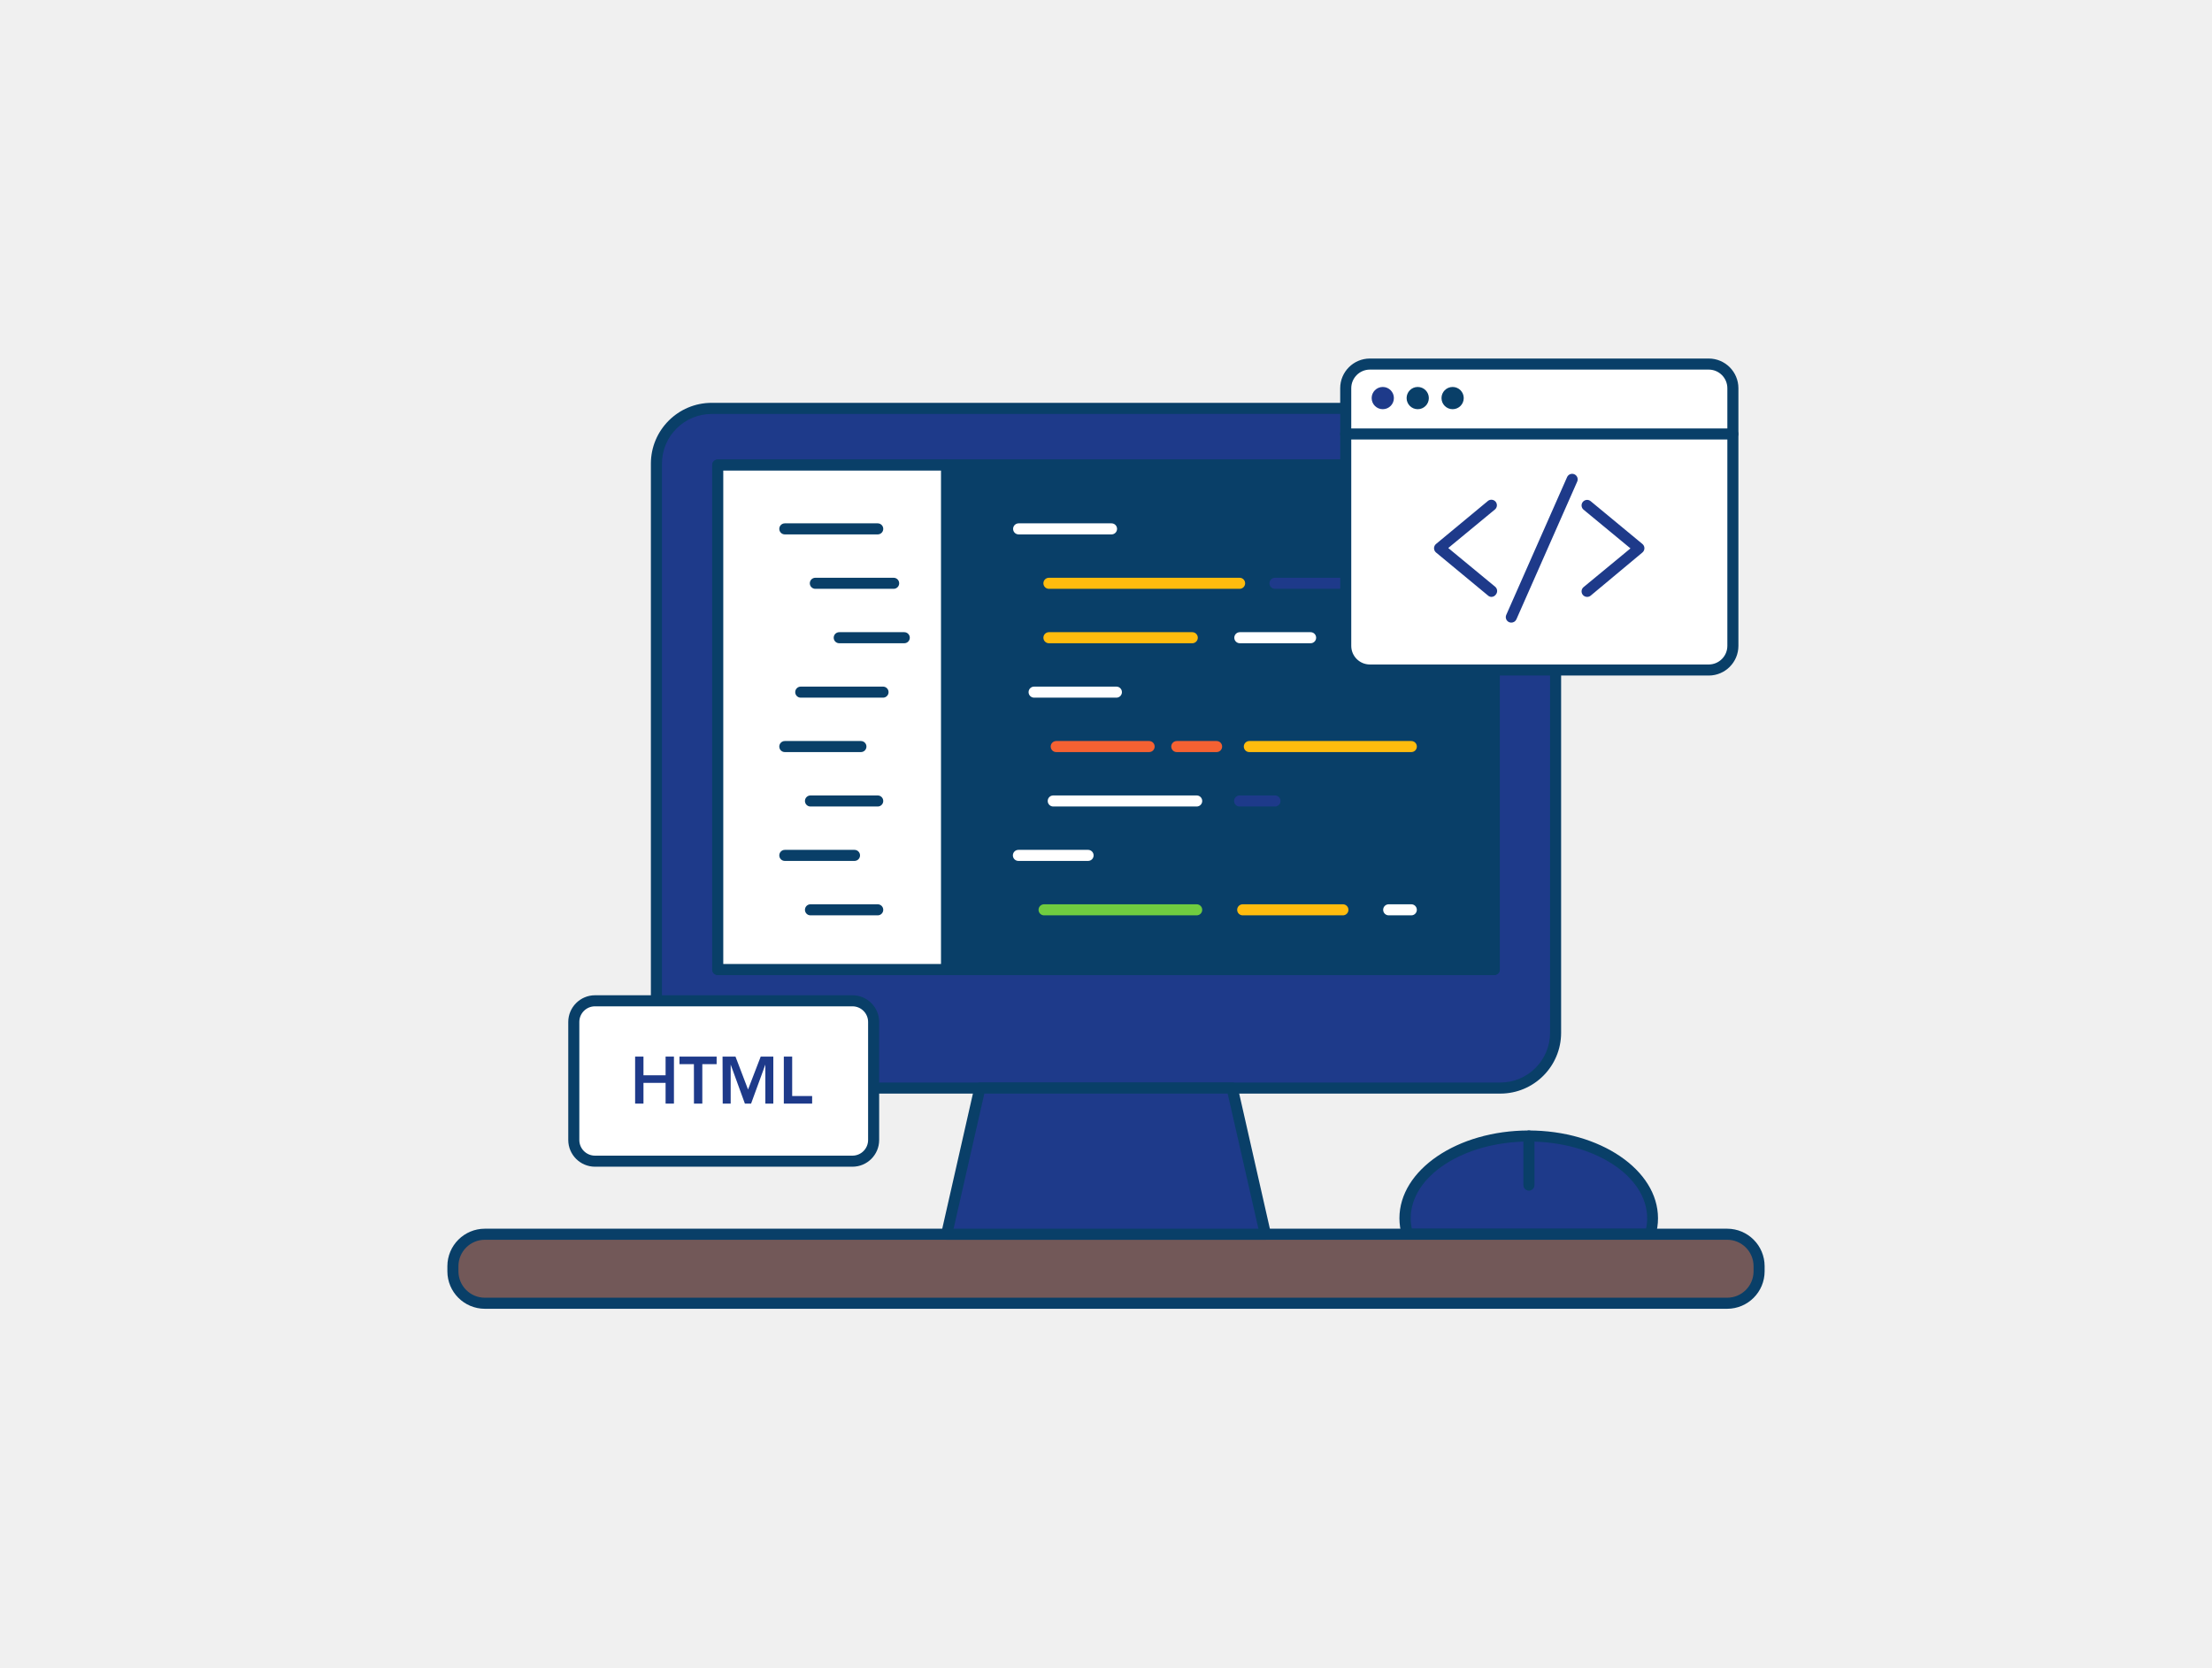
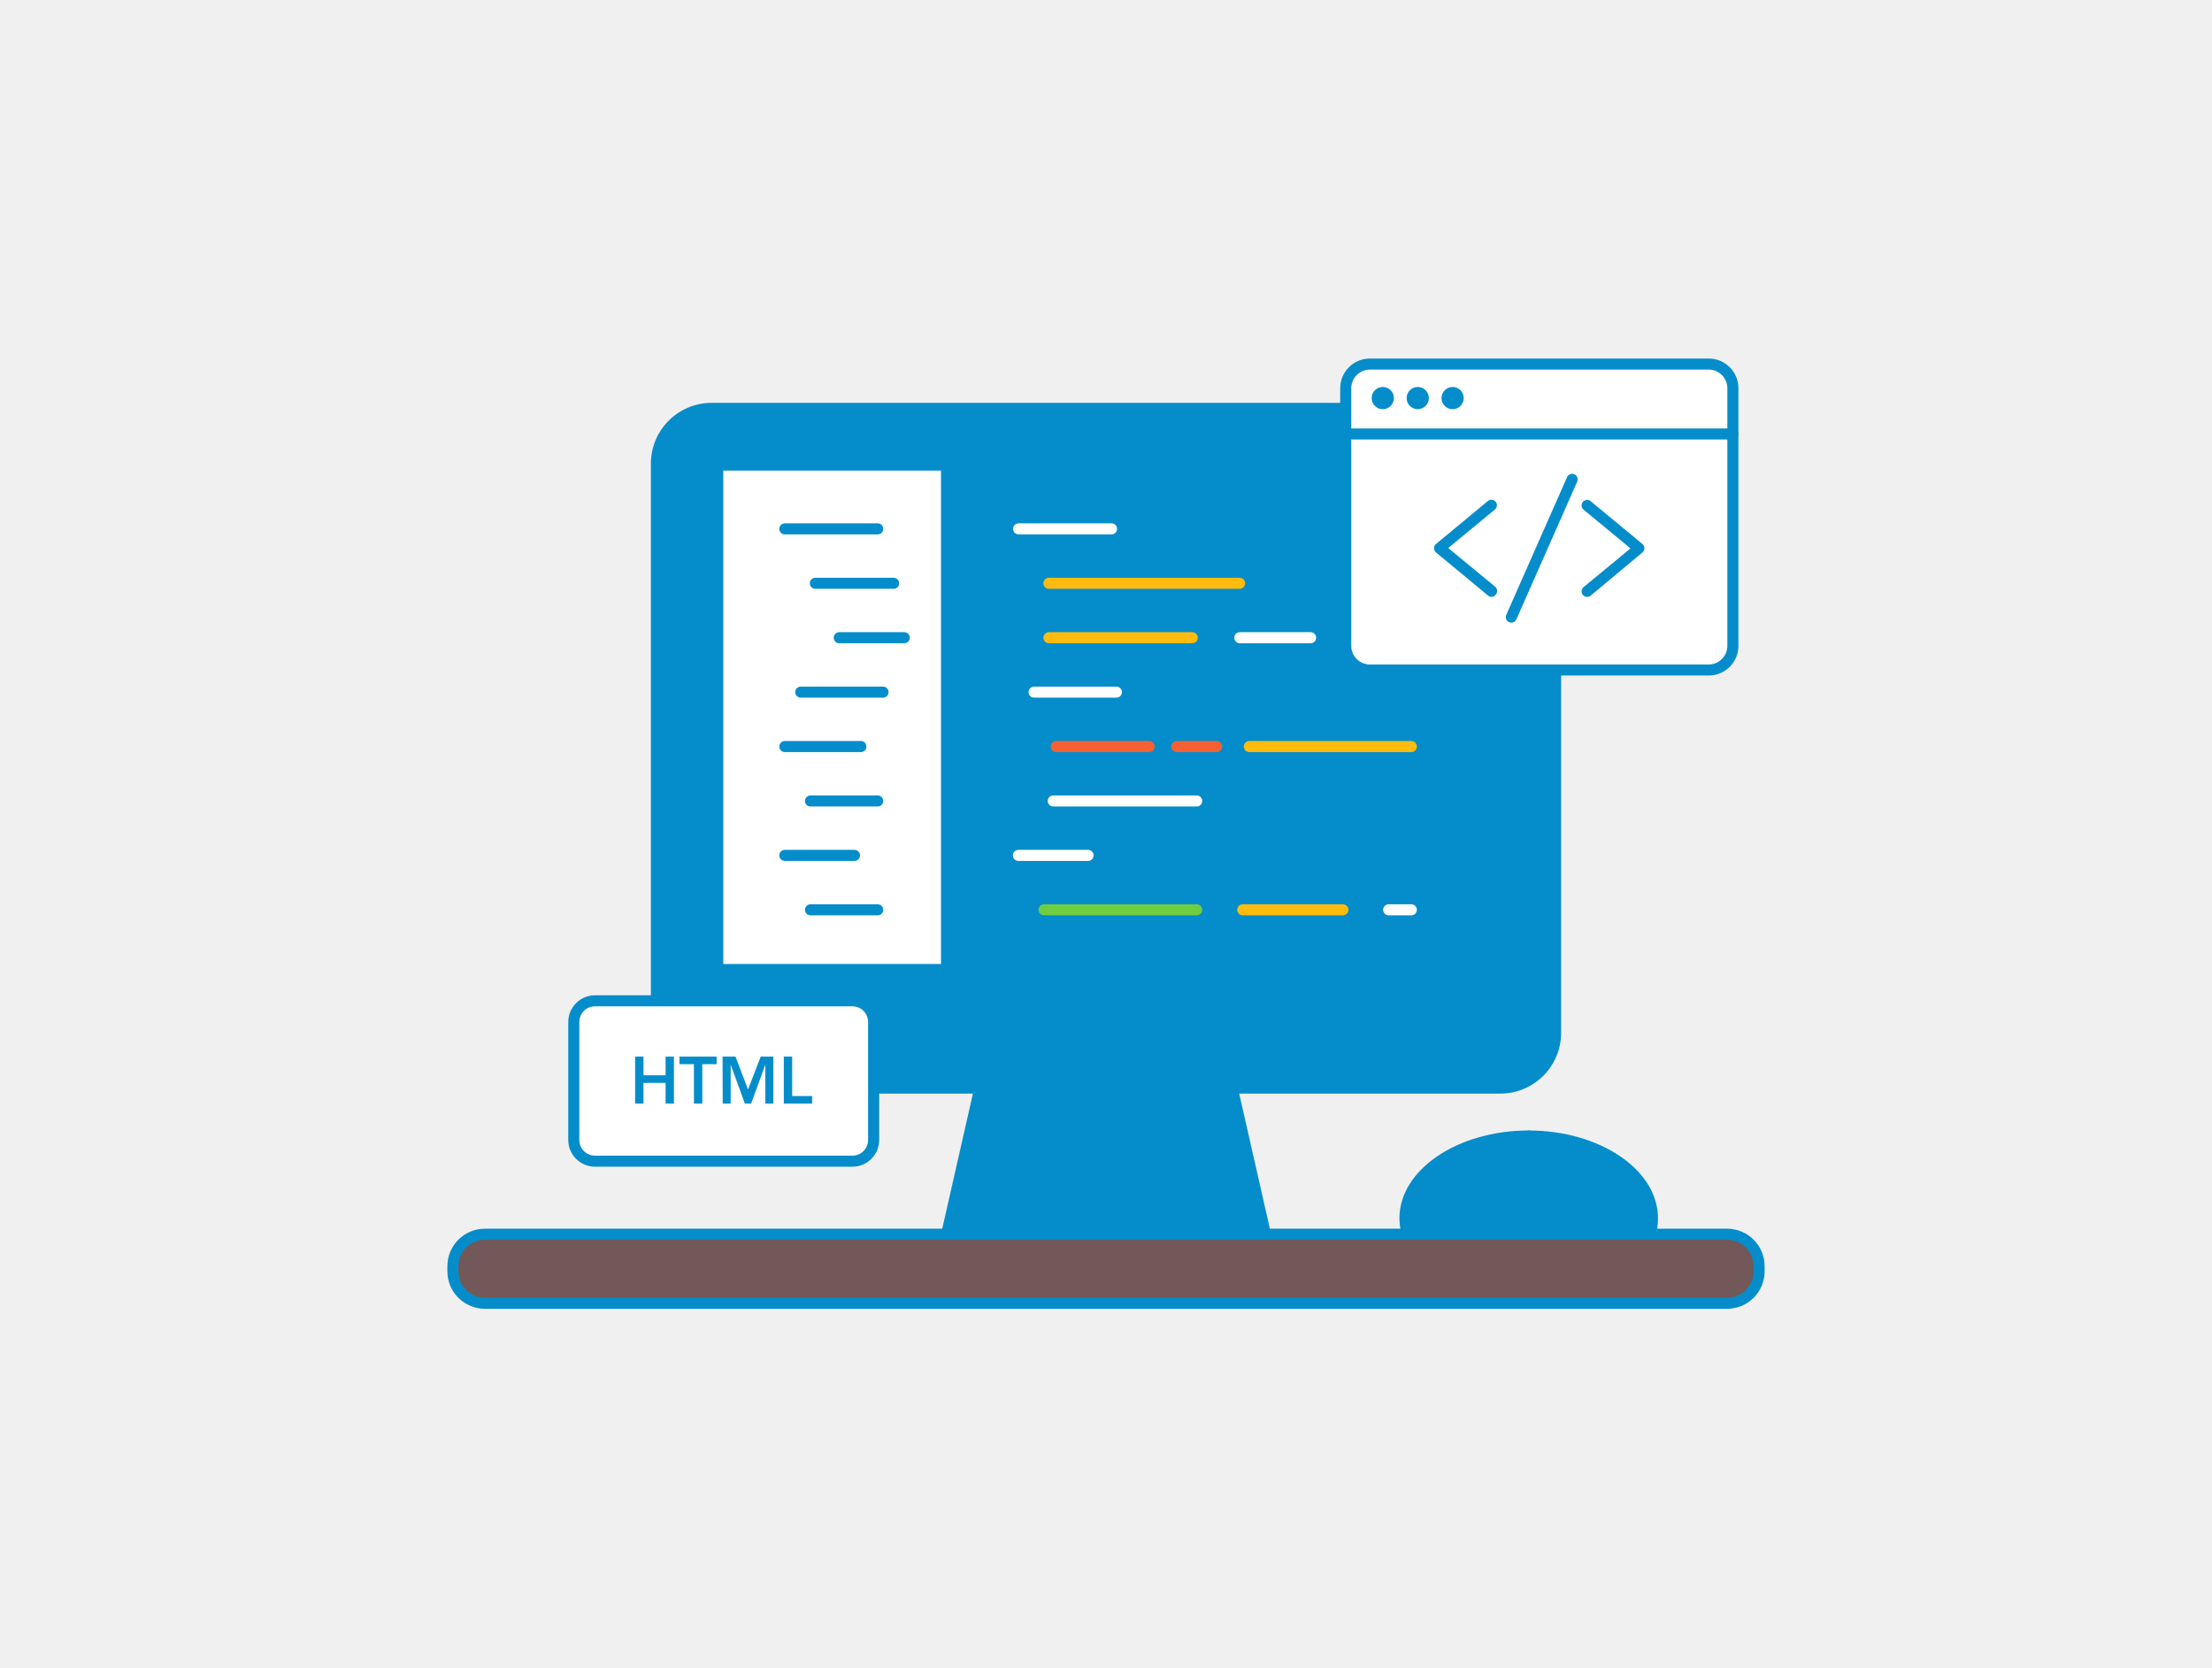
<svg xmlns="http://www.w3.org/2000/svg" viewBox="0 0 400 300" width="406" height="306" class="illustration styles_illustrationTablet__1DWOa">
  <g id="_03_web_development_outline" data-name="#03_web_development_outline">
-     <path d="M298.44,222.43a10.34,10.34,0,0,0,.42-2.88c0-8.22-10-14.88-22.38-14.88s-22.38,6.66-22.38,14.88a10,10,0,0,0,.43,2.88Z" fill="#1e3a8a" />
-     <path d="M298.44,223.43H254.53a1,1,0,0,1-1-.72,11.2,11.2,0,0,1-.47-3.16c0-8.76,10.49-15.88,23.38-15.88s23.38,7.12,23.38,15.88a10.86,10.86,0,0,1-.47,3.16A1,1,0,0,1,298.44,223.43Zm-43.14-2h42.36a9.32,9.32,0,0,0,.2-1.88c0-7.66-9.59-13.88-21.38-13.88s-21.38,6.22-21.38,13.88A9.32,9.32,0,0,0,255.3,221.43Z" fill="#093f68" />
-     <path d="M276.48,214.55a1,1,0,0,1-1-1v-8.88a1,1,0,1,1,2,0v8.88A1,1,0,0,1,276.48,214.55Z" fill="#093f68" />
+     <path d="M298.44,222.43a10.34,10.34,0,0,0,.42-2.88c0-8.22-10-14.88-22.38-14.88s-22.38,6.66-22.38,14.88a10,10,0,0,0,.43,2.88Z" fill="#048dca" />
+     <path d="M298.44,223.43H254.53a1,1,0,0,1-1-.72,11.2,11.2,0,0,1-.47-3.16c0-8.76,10.49-15.88,23.38-15.88s23.38,7.12,23.38,15.88a10.86,10.86,0,0,1-.47,3.16A1,1,0,0,1,298.44,223.43Zm-43.14-2h42.36a9.32,9.32,0,0,0,.2-1.88c0-7.66-9.59-13.88-21.38-13.88s-21.38,6.22-21.38,13.88A9.32,9.32,0,0,0,255.3,221.43Z" fill="#048dca" />
+     <path d="M276.48,214.55a1,1,0,0,1-1-1v-8.88a1,1,0,1,1,2,0v8.88A1,1,0,0,1,276.48,214.55Z" fill="#048dca" />
    <rect x="81.9" y="222.43" width="236.2" height="12.48" rx="5.77" fill="#725858" />
-     <path d="M312.33,235.91H87.67a6.78,6.78,0,0,1-6.77-6.77v-.94a6.78,6.78,0,0,1,6.77-6.77H312.33a6.78,6.78,0,0,1,6.77,6.77v.94A6.78,6.78,0,0,1,312.33,235.91ZM87.67,223.43a4.78,4.78,0,0,0-4.77,4.77v.94a4.78,4.78,0,0,0,4.77,4.77H312.33a4.78,4.78,0,0,0,4.77-4.77v-.94a4.78,4.78,0,0,0-4.77-4.77Z" fill="#093f68" />
-     <rect x="118.71" y="73.11" width="162.58" height="122.89" rx="9.99" fill="#1e3a8a" />
-     <path d="M271.3,197H128.7a11,11,0,0,1-11-11V83.1a11,11,0,0,1,11-11H271.3a11,11,0,0,1,11,11V186A11,11,0,0,1,271.3,197ZM128.7,74.11a9,9,0,0,0-9,9V186a9,9,0,0,0,9,9H271.3a9,9,0,0,0,9-9V83.1a9,9,0,0,0-9-9Z" fill="#093f68" />
-     <polygon points="228.82 222.43 171.18 222.43 177.2 196 222.8 196 228.82 222.43" fill="#1e3a8a" />
-     <path d="M228.82,223.43H171.18a1,1,0,0,1-.78-.38,1,1,0,0,1-.19-.84l6-26.43a1,1,0,0,1,1-.78h45.6a1,1,0,0,1,1,.78l6,26.43a1,1,0,0,1-.19.84A1,1,0,0,1,228.82,223.43Zm-56.38-2h55.12L222,197H178Z" fill="#093f68" />
+     <path d="M312.33,235.91H87.67a6.78,6.78,0,0,1-6.77-6.77v-.94a6.78,6.78,0,0,1,6.77-6.77H312.33a6.78,6.78,0,0,1,6.77,6.77v.94A6.78,6.78,0,0,1,312.33,235.91ZM87.67,223.43a4.78,4.78,0,0,0-4.77,4.77v.94a4.78,4.78,0,0,0,4.77,4.77H312.33a4.78,4.78,0,0,0,4.77-4.77v-.94a4.78,4.78,0,0,0-4.77-4.77Z" fill="#048dca" />
+     <rect x="118.71" y="73.11" width="162.58" height="122.89" rx="9.99" fill="#048dca" />
+     <path d="M271.3,197H128.7a11,11,0,0,1-11-11V83.1a11,11,0,0,1,11-11H271.3a11,11,0,0,1,11,11V186A11,11,0,0,1,271.3,197ZM128.7,74.11a9,9,0,0,0-9,9V186a9,9,0,0,0,9,9H271.3a9,9,0,0,0,9-9V83.1a9,9,0,0,0-9-9Z" fill="#048dca" />
+     <polygon points="228.82 222.43 171.18 222.43 177.2 196 222.8 196 228.82 222.43" fill="#048dca" />
+     <path d="M228.82,223.43H171.18a1,1,0,0,1-.78-.38,1,1,0,0,1-.19-.84l6-26.43a1,1,0,0,1,1-.78h45.6a1,1,0,0,1,1,.78l6,26.43a1,1,0,0,1-.19.84A1,1,0,0,1,228.82,223.43Zm-56.38-2h55.12L222,197H178Z" fill="#048dca" />
    <rect x="129.79" y="83.35" width="140.41" height="91.21" fill="#fff" />
-     <path d="M270.21,175.56H129.79a1,1,0,0,1-1-1V83.35a1,1,0,0,1,1-1H270.21a1,1,0,0,1,1,1v91.21A1,1,0,0,1,270.21,175.56Zm-139.42-2H269.21V84.35H130.79Z" fill="#093f68" />
+     <path d="M270.21,175.56H129.79a1,1,0,0,1-1-1V83.35a1,1,0,0,1,1-1H270.21a1,1,0,0,1,1,1v91.21A1,1,0,0,1,270.21,175.56Zm-139.42-2H269.21V84.35H130.79Z" fill="#048dca" />
    <rect x="129.79" y="83.35" width="41.39" height="91.21" fill="#fff" />
-     <path d="M171.18,175.56H129.79a1,1,0,0,1-1-1V83.35a1,1,0,0,1,1-1h41.39a1,1,0,0,1,1,1v91.21A1,1,0,0,1,171.18,175.56Zm-40.39-2h39.39V84.35H130.79Z" fill="#093f68" />
-     <rect x="171.18" y="83.35" width="99.02" height="91.21" fill="#093f68" />
-     <path d="M270.21,175.56h-99a1,1,0,0,1-1-1V83.35a1,1,0,0,1,1-1h99a1,1,0,0,1,1,1v91.21A1,1,0,0,1,270.21,175.56Zm-98-2h97V84.35h-97Z" fill="#093f68" />
-     <path d="M158.72,95.89h-16.8a1,1,0,0,1,0-2h16.8a1,1,0,0,1,0,2Z" fill="#093f68" />
-     <path d="M161.6,105.73H147.44a1,1,0,0,1,0-2H161.6a1,1,0,0,1,0,2Z" fill="#093f68" />
-     <path d="M163.52,115.57H151.76a1,1,0,0,1,0-2h11.76a1,1,0,1,1,0,2Z" fill="#093f68" />
-     <path d="M159.68,125.41H144.8a1,1,0,0,1,0-2h14.88a1,1,0,0,1,0,2Z" fill="#093f68" />
-     <path d="M155.68,135.25H141.92a1,1,0,1,1,0-2h13.76a1,1,0,0,1,0,2Z" fill="#093f68" />
-     <path d="M158.72,145.09H146.56a1,1,0,0,1,0-2h12.16a1,1,0,0,1,0,2Z" fill="#093f68" />
-     <path d="M154.52,154.93h-12.6a1,1,0,0,1,0-2h12.6a1,1,0,1,1,0,2Z" fill="#093f68" />
-     <path d="M158.72,164.77H146.56a1,1,0,0,1,0-2h12.16a1,1,0,0,1,0,2Z" fill="#093f68" />
+     <path d="M171.18,175.56H129.79a1,1,0,0,1-1-1V83.35a1,1,0,0,1,1-1h41.39a1,1,0,0,1,1,1v91.21A1,1,0,0,1,171.18,175.56Zm-40.39-2h39.39V84.35H130.79Z" fill="#048dca" />
+     <rect x="171.18" y="83.35" width="99.02" height="91.21" fill="#048dca" />
+     <path d="M270.21,175.56h-99a1,1,0,0,1-1-1V83.35a1,1,0,0,1,1-1h99a1,1,0,0,1,1,1v91.21A1,1,0,0,1,270.21,175.56Zm-98-2h97V84.35h-97Z" fill="#048dca" />
+     <path d="M158.72,95.89h-16.8a1,1,0,0,1,0-2h16.8a1,1,0,0,1,0,2Z" fill="#048dca" />
+     <path d="M161.6,105.73H147.44a1,1,0,0,1,0-2H161.6a1,1,0,0,1,0,2Z" fill="#048dca" />
+     <path d="M163.52,115.57H151.76a1,1,0,0,1,0-2h11.76a1,1,0,1,1,0,2Z" fill="#048dca" />
+     <path d="M159.68,125.41H144.8a1,1,0,0,1,0-2h14.88a1,1,0,0,1,0,2Z" fill="#048dca" />
+     <path d="M155.68,135.25H141.92a1,1,0,1,1,0-2h13.76a1,1,0,0,1,0,2Z" fill="#048dca" />
+     <path d="M158.72,145.09H146.56a1,1,0,0,1,0-2h12.16a1,1,0,0,1,0,2Z" fill="#048dca" />
+     <path d="M154.52,154.93h-12.6a1,1,0,0,1,0-2h12.6a1,1,0,1,1,0,2Z" fill="#048dca" />
+     <path d="M158.72,164.77H146.56a1,1,0,0,1,0-2h12.16a1,1,0,0,1,0,2Z" fill="#048dca" />
    <path d="M201,95.89h-16.8a1,1,0,0,1,0-2H201a1,1,0,0,1,0,2Z" fill="#fff" />
    <path d="M224.16,105.73H189.68a1,1,0,0,1,0-2h34.48a1,1,0,0,1,0,2Z" fill="#ffbc0e" />
    <path d="M215.6,115.57H189.68a1,1,0,0,1,0-2H215.6a1,1,0,0,1,0,2Z" fill="#ffbc0e" />
    <path d="M201.92,125.41H187a1,1,0,0,1,0-2h14.88a1,1,0,0,1,0,2Z" fill="#fff" />
    <path d="M207.84,135.25H191a1,1,0,1,1,0-2h16.8a1,1,0,1,1,0,2Z" fill="#f56132" />
    <path d="M216.4,145.09H190.46a1,1,0,0,1,0-2H216.4a1,1,0,0,1,0,2Z" fill="#fff" />
    <path d="M196.76,154.93h-12.6a1,1,0,0,1,0-2h12.6a1,1,0,0,1,0,2Z" fill="#fff" />
    <path d="M216.4,164.77H188.8a1,1,0,0,1,0-2h27.6a1,1,0,0,1,0,2Z" fill="#70cc40" />
    <path d="M242.84,164.77H224.72a1,1,0,0,1,0-2h18.12a1,1,0,0,1,0,2Z" fill="#ffbc0e" />
    <path d="M237,115.57h-12.8a1,1,0,0,1,0-2H237a1,1,0,0,1,0,2Z" fill="#fff" />
-     <path d="M255.21,105.73H230.56a1,1,0,0,1,0-2h24.65a1,1,0,1,1,0,2Z" fill="#1e3a8a" />
+     <path d="M255.21,105.73H230.56a1,1,0,0,1,0-2h24.65a1,1,0,1,1,0,2Z" fill="#048dca" />
    <path d="M251.12,115.57h-7.2a1,1,0,0,1,0-2h7.2a1,1,0,0,1,0,2Z" fill="#f56132" />
    <path d="M220,135.25h-7.2a1,1,0,0,1,0-2H220a1,1,0,0,1,0,2Z" fill="#f56132" />
    <path d="M255.21,135.25H225.92a1,1,0,1,1,0-2h29.29a1,1,0,1,1,0,2Z" fill="#ffbc0e" />
-     <path d="M230.56,145.09h-6.4a1,1,0,0,1,0-2h6.4a1,1,0,0,1,0,2Z" fill="#1e3a8a" />
+     <path d="M230.56,145.09h-6.4a1,1,0,0,1,0-2h6.4a1,1,0,0,1,0,2Z" fill="#048dca" />
    <path d="M255.21,164.77h-4.09a1,1,0,0,1,0-2h4.09a1,1,0,0,1,0,2Z" fill="#fff" />
    <rect x="243.35" y="65.09" width="69.99" height="55.32" rx="4.36" fill="#fff" />
-     <path d="M309,121.41H247.71a5.37,5.37,0,0,1-5.36-5.36V69.45a5.37,5.37,0,0,1,5.36-5.36H309a5.37,5.37,0,0,1,5.36,5.36v46.6A5.37,5.37,0,0,1,309,121.41ZM247.71,66.09a3.37,3.37,0,0,0-3.36,3.36v46.6a3.37,3.37,0,0,0,3.36,3.36H309a3.37,3.37,0,0,0,3.36-3.36V69.45A3.37,3.37,0,0,0,309,66.09Z" fill="#093f68" />
-     <path d="M313.34,78.73h-70a1,1,0,0,1,0-2h70a1,1,0,0,1,0,2Z" fill="#093f68" />
-     <circle cx="250.05" cy="71.24" r="2.01" fill="#1e3a8a" />
-     <circle cx="256.37" cy="71.24" r="2.01" fill="#093f68" />
-     <circle cx="262.68" cy="71.24" r="2.01" fill="#093f68" />
-     <path d="M269.73,107.19a.94.94,0,0,1-.63-.23l-9.42-7.8a1,1,0,0,1,0-1.54l9.42-7.81a1,1,0,0,1,1.27,1.54l-8.48,7,8.48,7a1,1,0,0,1,.13,1.41A1,1,0,0,1,269.73,107.19Z" fill="#1e3a8a" />
-     <path d="M287,107.19a1,1,0,0,1-.77-.36,1,1,0,0,1,.13-1.41l8.48-7-8.48-7a1,1,0,0,1,1.28-1.54L297,97.62a1,1,0,0,1,0,1.54L287.6,107A1,1,0,0,1,287,107.19Z" fill="#1e3a8a" />
-     <path d="M273.29,111.84a1.14,1.14,0,0,1-.4-.08,1,1,0,0,1-.51-1.32l11-24.91a1,1,0,0,1,1.32-.51,1,1,0,0,1,.51,1.32l-11,24.91A1,1,0,0,1,273.29,111.84Z" fill="#1e3a8a" />
+     <path d="M309,121.41H247.71a5.37,5.37,0,0,1-5.36-5.36V69.45a5.37,5.37,0,0,1,5.36-5.36H309a5.37,5.37,0,0,1,5.36,5.36v46.6A5.37,5.37,0,0,1,309,121.41ZM247.71,66.09a3.37,3.37,0,0,0-3.36,3.36v46.6a3.37,3.37,0,0,0,3.36,3.36H309a3.37,3.37,0,0,0,3.36-3.36V69.45A3.37,3.37,0,0,0,309,66.09Z" fill="#048dca" />
+     <path d="M313.34,78.73h-70a1,1,0,0,1,0-2h70a1,1,0,0,1,0,2Z" fill="#048dca" />
+     <circle cx="250.05" cy="71.24" r="2.01" fill="#048dca" />
+     <circle cx="256.37" cy="71.24" r="2.01" fill="#048dca" />
+     <circle cx="262.68" cy="71.24" r="2.01" fill="#048dca" />
+     <path d="M269.73,107.19a.94.94,0,0,1-.63-.23l-9.42-7.8a1,1,0,0,1,0-1.54l9.42-7.81a1,1,0,0,1,1.27,1.54l-8.48,7,8.48,7a1,1,0,0,1,.13,1.41A1,1,0,0,1,269.73,107.19Z" fill="#048dca" />
+     <path d="M287,107.19a1,1,0,0,1-.77-.36,1,1,0,0,1,.13-1.41l8.48-7-8.48-7a1,1,0,0,1,1.28-1.54L297,97.62a1,1,0,0,1,0,1.54L287.6,107A1,1,0,0,1,287,107.19Z" fill="#048dca" />
+     <path d="M273.29,111.84a1.14,1.14,0,0,1-.4-.08,1,1,0,0,1-.51-1.32l11-24.91a1,1,0,0,1,1.32-.51,1,1,0,0,1,.51,1.32l-11,24.91A1,1,0,0,1,273.29,111.84Z" fill="#048dca" />
    <rect x="103.76" y="180.22" width="54.22" height="28.99" rx="3.83" fill="#fff" />
-     <path d="M154.15,210.22H107.59a4.84,4.84,0,0,1-4.83-4.83V184.05a4.84,4.84,0,0,1,4.83-4.83h46.56a4.83,4.83,0,0,1,4.83,4.83v21.34A4.83,4.83,0,0,1,154.15,210.22Zm-46.56-29a2.83,2.83,0,0,0-2.83,2.83v21.34a2.83,2.83,0,0,0,2.83,2.83h46.56a2.83,2.83,0,0,0,2.83-2.83V184.05a2.83,2.83,0,0,0-2.83-2.83Z" fill="#093f68" />
-     <path d="M114.85,190.31h1.51v3.38h4v-3.38h1.51v8.5h-1.51v-3.75h-4v3.75h-1.51Z" fill="#1e3a8a" />
-     <path d="M125.48,191.68h-2.61v-1.37h6.72v1.37H127v7.13h-1.51Z" fill="#1e3a8a" />
-     <path d="M130.66,190.31H133l2.27,5.95,2.29-5.95h2.28v8.5h-1.44v-7.06h0l-2.58,7.06H134.7l-2.57-7.06h0v7.06h-1.44Z" fill="#1e3a8a" />
-     <path d="M141.74,190.31h1.51v7.13h3.61v1.37h-5.12Z" fill="#1e3a8a" />
+     <path d="M154.15,210.22H107.59a4.84,4.84,0,0,1-4.83-4.83V184.05a4.84,4.84,0,0,1,4.83-4.83h46.56a4.83,4.83,0,0,1,4.83,4.83v21.34A4.83,4.83,0,0,1,154.15,210.22Zm-46.56-29a2.83,2.83,0,0,0-2.83,2.83v21.34a2.83,2.83,0,0,0,2.83,2.83h46.56a2.83,2.83,0,0,0,2.83-2.83V184.05a2.83,2.83,0,0,0-2.83-2.83Z" fill="#048dca" />
+     <path d="M114.85,190.31h1.51v3.38h4v-3.38h1.51v8.5h-1.51v-3.75h-4v3.75h-1.51Z" fill="#048dca" />
+     <path d="M125.48,191.68h-2.61v-1.37h6.72v1.37H127v7.13h-1.51Z" fill="#048dca" />
+     <path d="M130.66,190.31H133l2.27,5.95,2.29-5.95h2.28v8.5h-1.44v-7.06h0l-2.58,7.06H134.7l-2.57-7.06h0v7.06h-1.44Z" fill="#048dca" />
+     <path d="M141.74,190.31h1.51v7.13h3.61v1.37h-5.12Z" fill="#048dca" />
  </g>
</svg>
